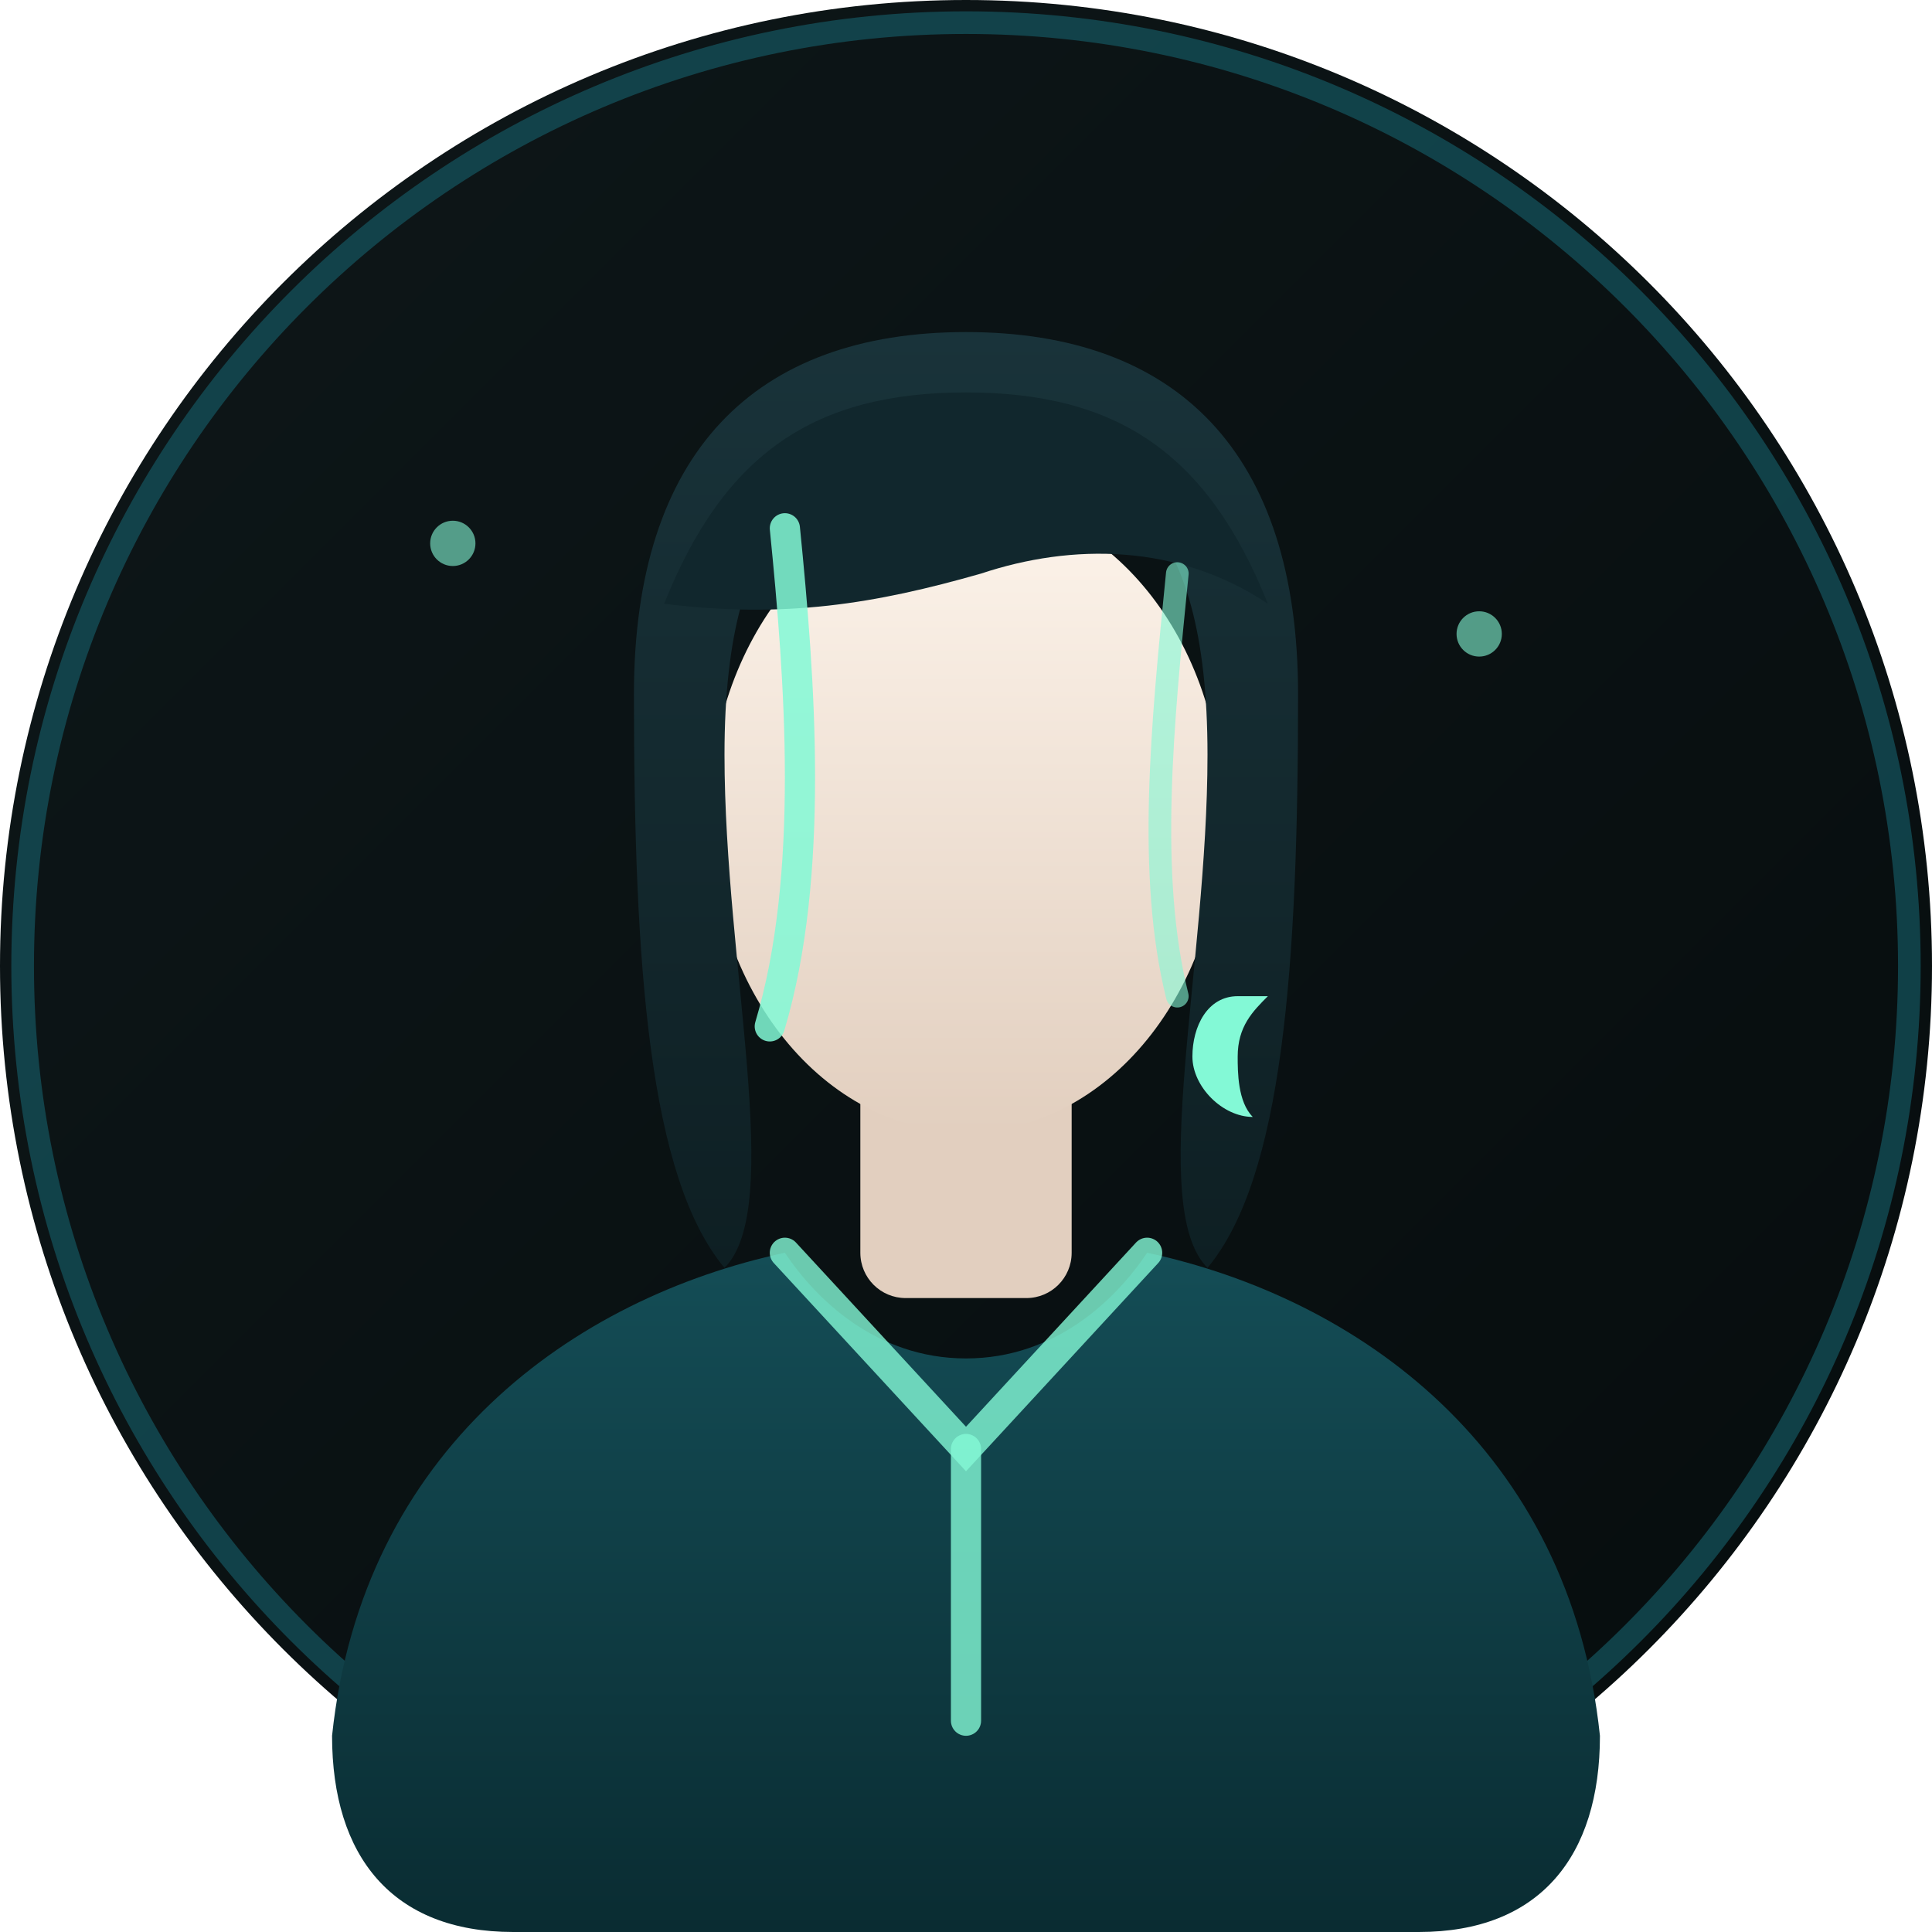
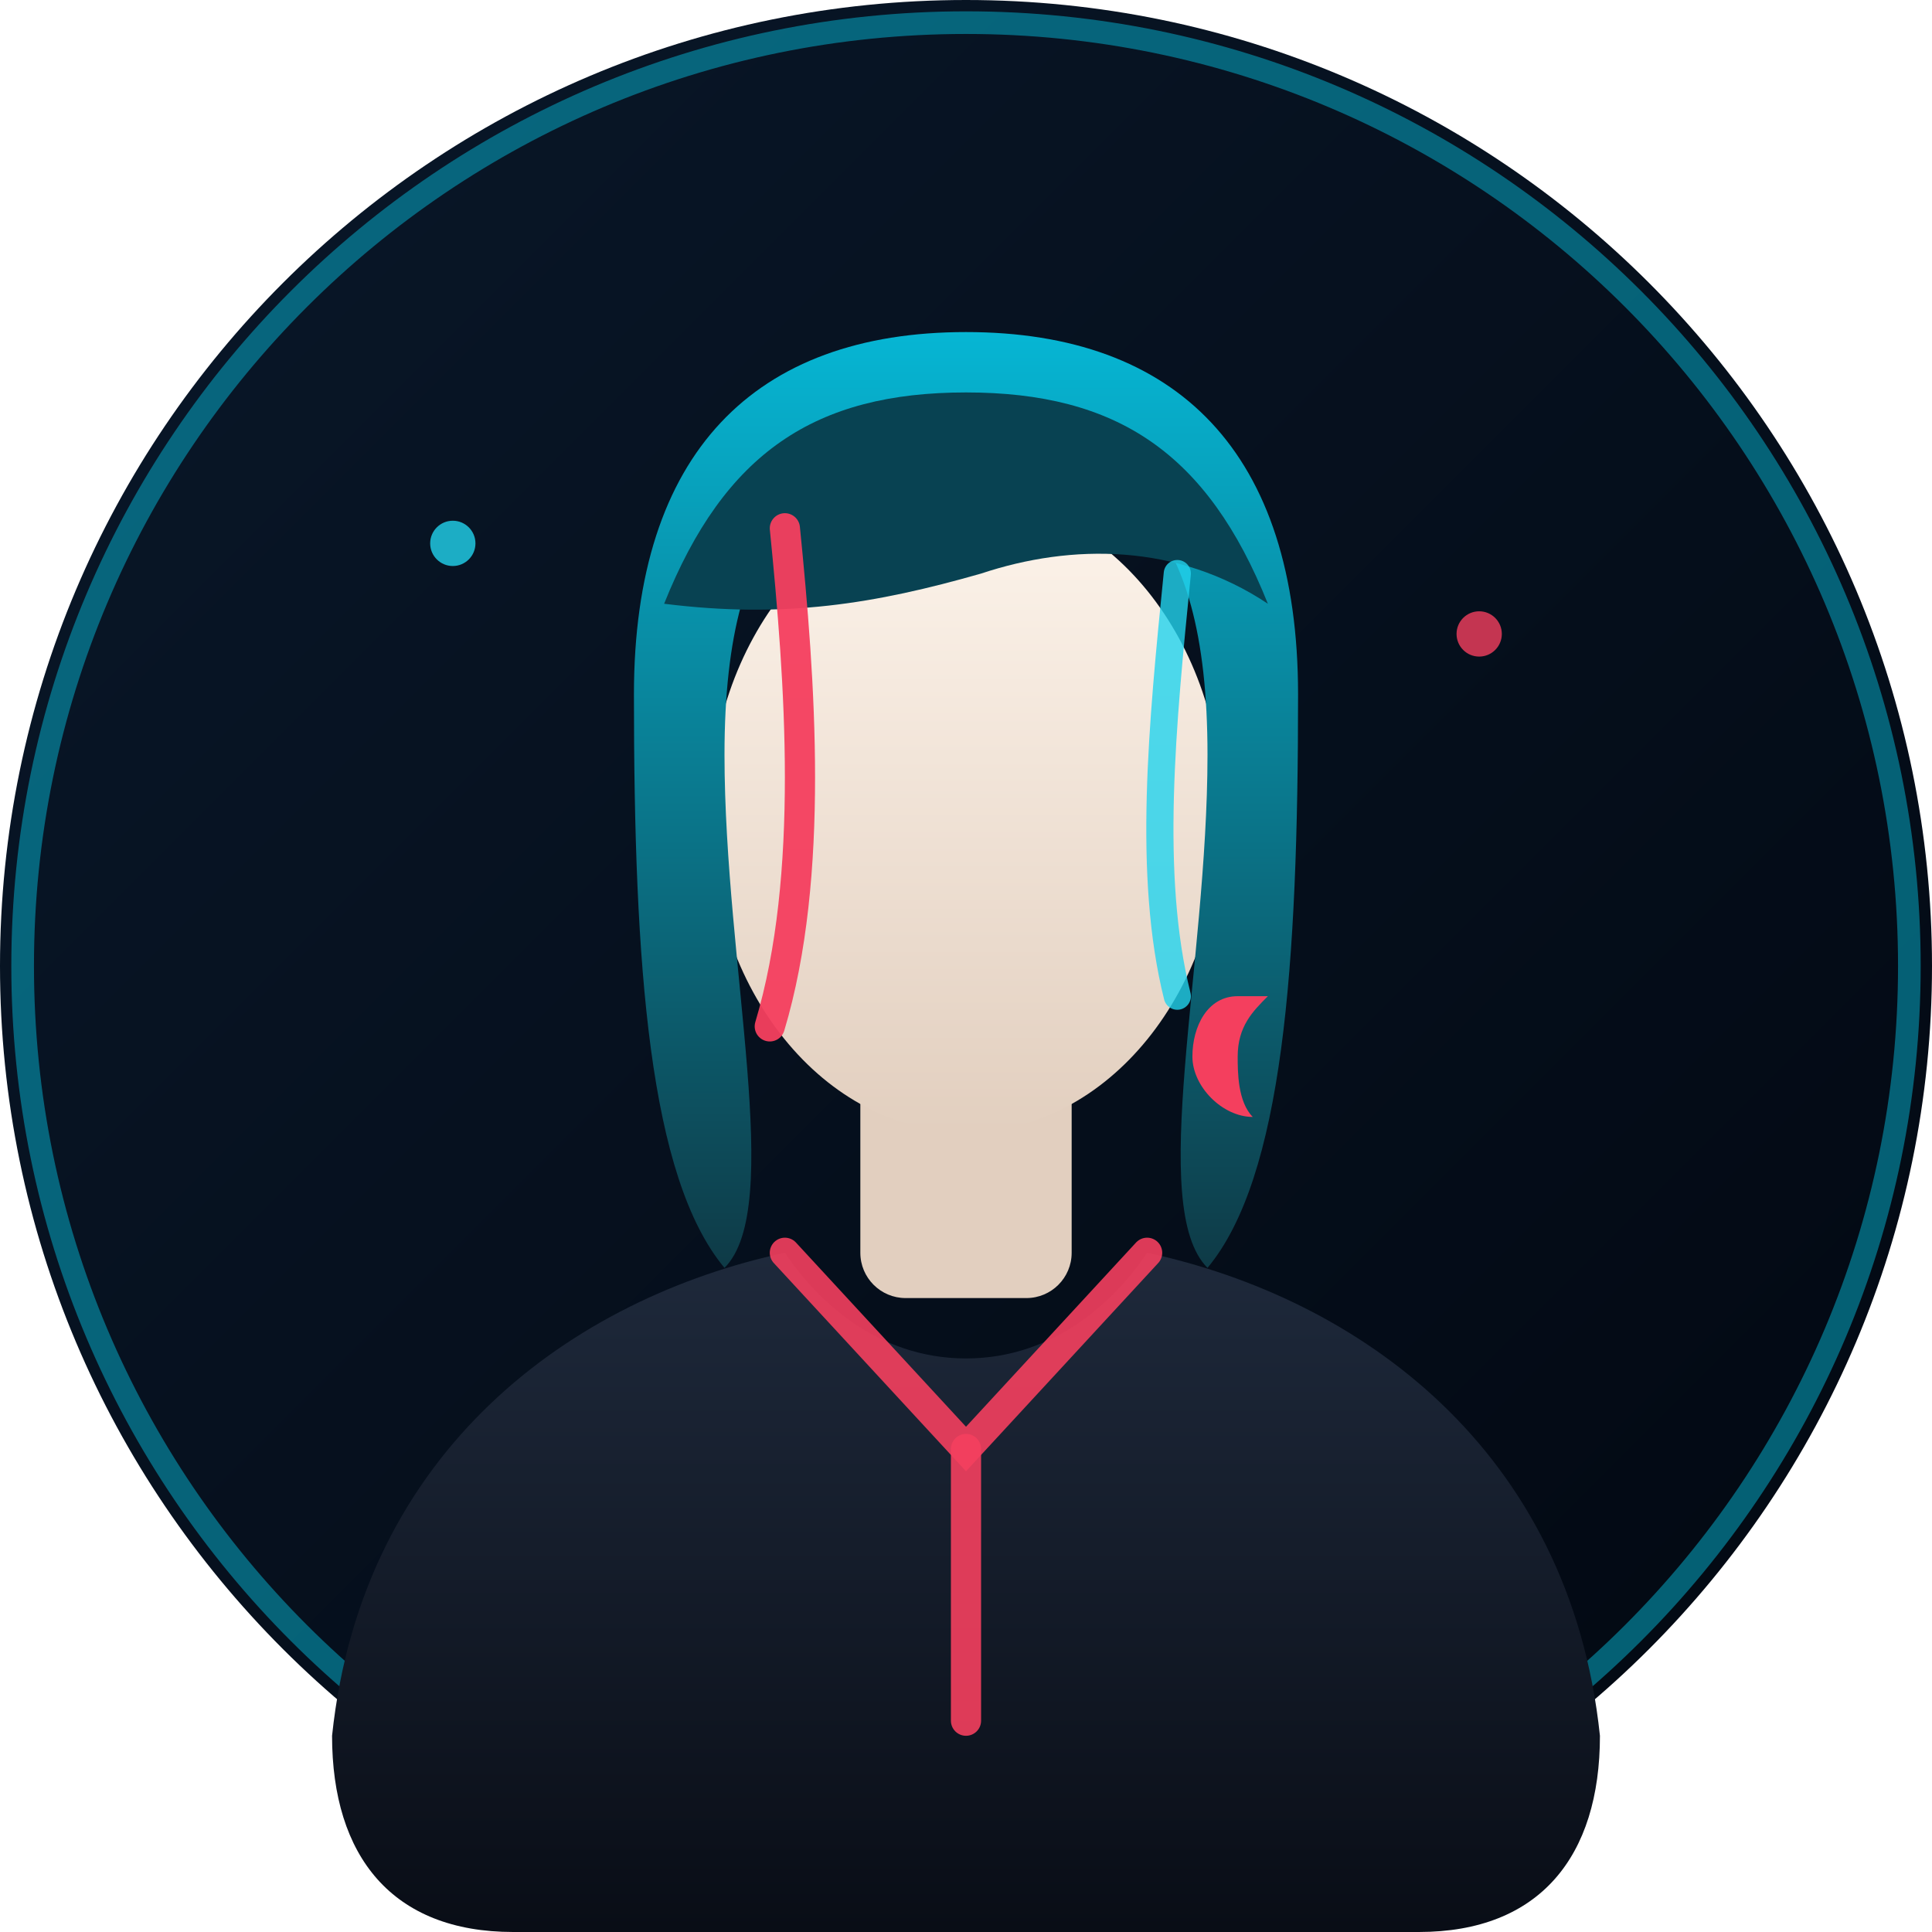
<svg xmlns="http://www.w3.org/2000/svg" viewBox="0 0 128 128" width="100%" height="100%">
  <defs>
    <linearGradient id="avatar-bg-cybergirl" x1="0%" y1="0%" x2="100%" y2="100%">
-       <stop offset="0%" stop-color="#0e1719" />
-       <stop offset="100%" stop-color="#060c0d" />
+       <stop offset="0%" stop-color="#09182a" />
+       <stop offset="100%" stop-color="#020710" />
    </linearGradient>
    <linearGradient id="jacket-cybergirl" x1="0%" y1="0%" x2="0%" y2="100%">
-       <stop offset="0%" stop-color="#144d56" />
-       <stop offset="100%" stop-color="#0a2c32" />
+       <stop offset="0%" stop-color="#1e293b" />
+       <stop offset="100%" stop-color="#090d16" />
    </linearGradient>
    <linearGradient id="skin-cybergirl" x1="0%" y1="0%" x2="0%" y2="100%">
      <stop offset="0%" stop-color="#fdf4eb" />
      <stop offset="100%" stop-color="#e2cfbf" />
    </linearGradient>
    <linearGradient id="hair-cybergirl" x1="0%" y1="0%" x2="0%" y2="100%">
-       <stop offset="0%" stop-color="#19333a" />
-       <stop offset="100%" stop-color="#0e1f23" />
+       <stop offset="0%" stop-color="#06b6d4" />
+       <stop offset="100%" stop-color="#0e3a46" />
    </linearGradient>
  </defs>
  <circle cx="64" cy="64" r="64" fill="url(#avatar-bg-cybergirl)" />
-   <circle cx="64" cy="64" r="62.5" fill="none" stroke="#17616d" stroke-width="1.5" stroke-opacity="0.6" />
-   <circle cx="30" cy="36" r="1.5" fill="#83f9d6" opacity="0.6" />
-   <circle cx="98" cy="42" r="1.5" fill="#83f9d6" opacity="0.6" />
+   <circle cx="64" cy="64" r="62.5" fill="none" stroke="#06b6d4" stroke-width="1.5" stroke-opacity="0.5" />
+   <circle cx="30" cy="36" r="1.5" fill="#22d3ee" opacity="0.8" />
+   <circle cx="98" cy="42" r="1.5" fill="#f43f5e" opacity="0.8" />
  <path d="M22 115 C24 96 38 86 52 83 C54 86 58 90 64 90 C70 90 74 86 76 83 C90 86 104 96 106 115 C106 123 102 128 94 128 L34 128 C26 128 22 123 22 115 Z" fill="url(#jacket-cybergirl)" />
-   <path d="M52 83 L64 96 L76 83" stroke="#83f9d6" stroke-width="2" fill="none" stroke-linecap="round" opacity="0.8" />
-   <line x1="64" y1="96" x2="64" y2="114" stroke="#83f9d6" stroke-width="2" stroke-linecap="round" opacity="0.8" />
+   <path d="M52 83 L64 96 L76 83" stroke="#f43f5e" stroke-width="2" fill="none" stroke-linecap="round" opacity="0.9" />
+   <line x1="64" y1="96" x2="64" y2="114" stroke="#f43f5e" stroke-width="2" stroke-linecap="round" opacity="0.9" />
  <rect x="57" y="67" width="14" height="19" rx="3" fill="#e2cfbf" />
  <ellipse cx="64" cy="54" rx="17" ry="21" fill="url(#skin-cybergirl)" />
  <path d="M42 46 C42 30 50 22 64 22 C78 22 86 30 86 46 C86 64 85 78 80 84 C76 80 80 64 80 50 C80 34 74 30 64 30 C54 30 48 34 48 50 C48 64 52 80 48 84 C43 78 42 64 42 46 Z" fill="url(#hair-cybergirl)" />
-   <path d="M44 40 C48 30 54 26 64 26 C74 26 80 30 84 40 C78 36 71 36 65 38 C58 40 52 41 44 40 Z" fill="#11272d" />
-   <path d="M52 35 C53 45 54 58 51 68" stroke="#83f9d6" stroke-width="2" stroke-linecap="round" fill="none" opacity="0.85" />
-   <path d="M78 38 C77 48 76 58 78 66" stroke="#83f9d6" stroke-width="1.5" stroke-linecap="round" fill="none" opacity="0.6" />
-   <path d="M82 66 C80 66 79 68 79 70 C79 72 81 74 83 74 C82 73 82 71 82 70 C82 68 83 67 84 66 C83 66 82 66 82 66 Z" fill="#83f9d6" />
+   <path d="M44 40 C48 30 54 26 64 26 C74 26 80 30 84 40 C78 36 71 36 65 38 C58 40 52 41 44 40 Z" fill="#084252" />
+   <path d="M52 35 C53 45 54 58 51 68" stroke="#f43f5e" stroke-width="2" stroke-linecap="round" fill="none" opacity="0.95" />
+   <path d="M78 38 C77 48 76 58 78 66" stroke="#22d3ee" stroke-width="1.8" stroke-linecap="round" fill="none" opacity="0.8" />
+   <path d="M82 66 C80 66 79 68 79 70 C79 72 81 74 83 74 C82 73 82 71 82 70 C82 68 83 67 84 66 C83 66 82 66 82 66 Z" fill="#f43f5e" />
</svg>
